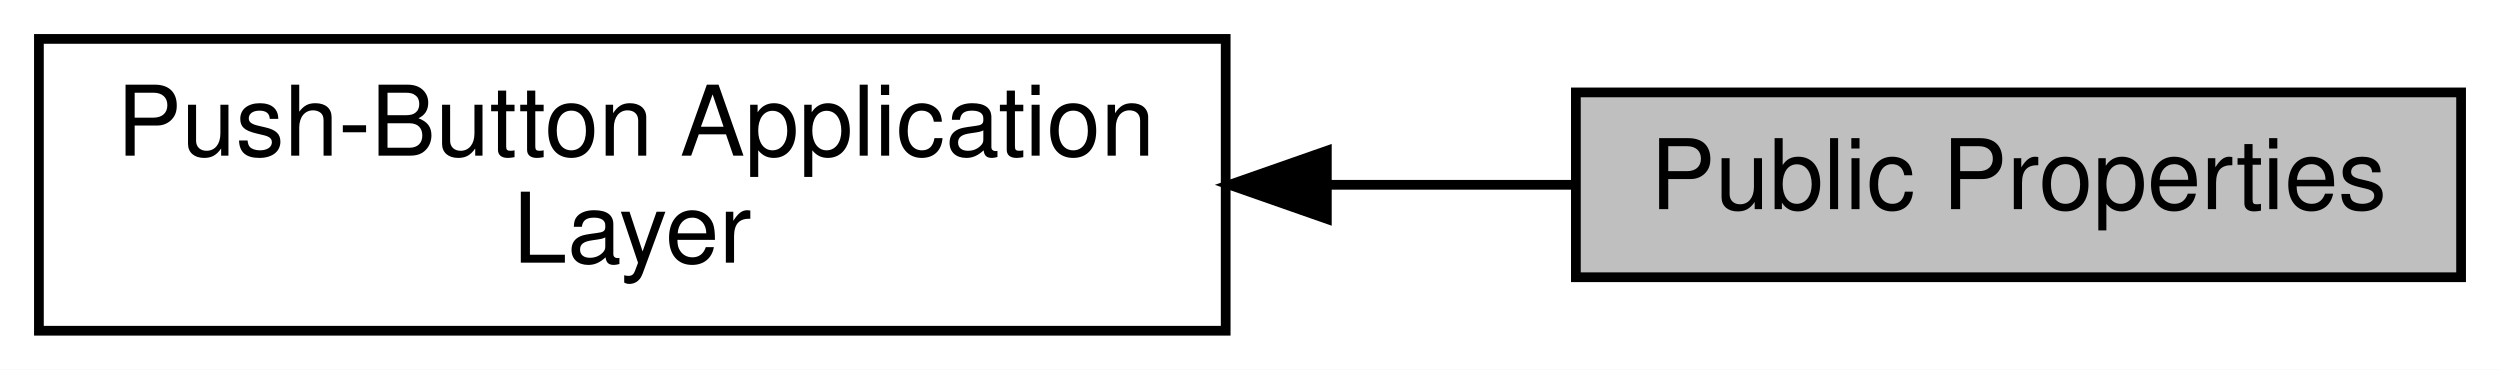
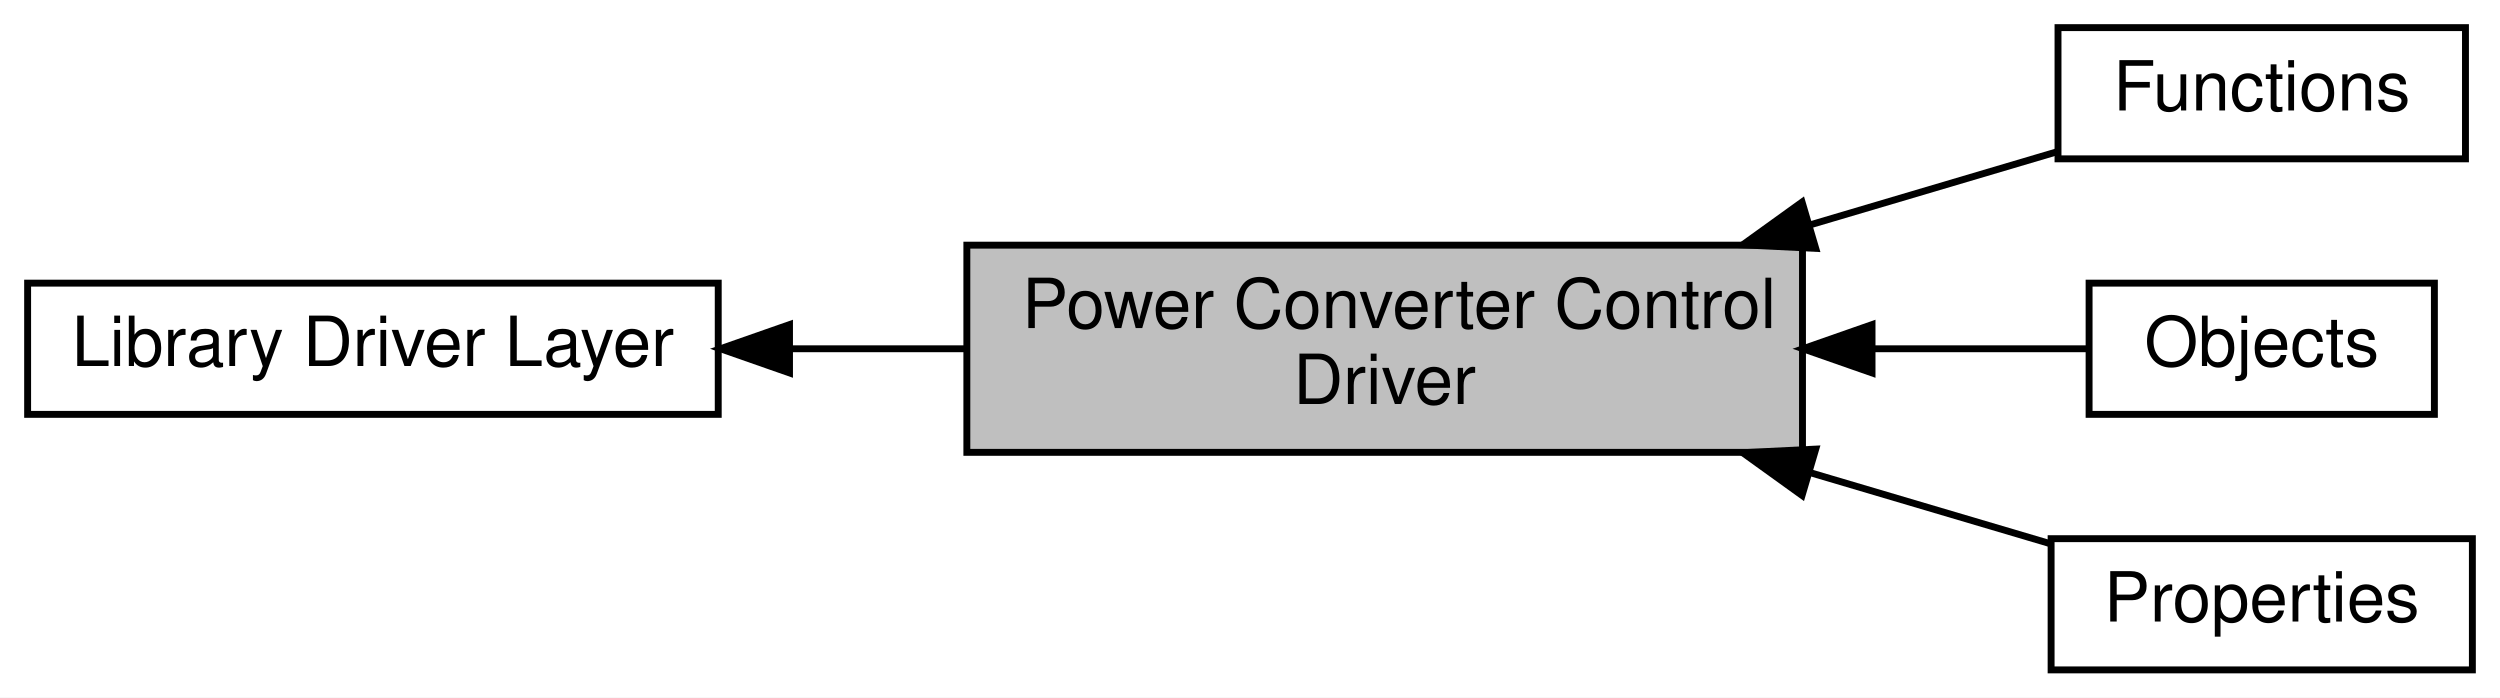
- <svg xmlns="http://www.w3.org/2000/svg" xmlns:xlink="http://www.w3.org/1999/xlink" width="257pt" height="38pt" viewBox="0.00 0.00 257.00 38.00">
-   <g id="graph0" class="graph" transform="scale(1 1) rotate(0) translate(4 34)">
-     <polygon fill="white" stroke="transparent" points="-4,4 -4,-34 253,-34 253,4 -4,4" />
+ <svg xmlns="http://www.w3.org/2000/svg" xmlns:xlink="http://www.w3.org/1999/xlink" width="362pt" height="101pt" viewBox="0.00 0.00 362.00 101.00">
+   <g id="graph0" class="graph" transform="scale(1 1) rotate(0) translate(4 97)">
+     <polygon fill="white" stroke="transparent" points="-4,4 -4,-97 358,-97 358,4 -4,4" />
    <g id="node1" class="node">
      <g id="a_node1">
-         <a xlink:href="a00510.html" target="_top" xlink:title=" ">
-           <polygon fill="white" stroke="black" points="122,-30 0,-30 0,0 122,0 122,-30" />
-           <text text-anchor="start" x="8" y="-18" font-family="Helvetica,sans-Serif" font-size="10.00">Push-Button Application</text>
-           <text text-anchor="middle" x="61" y="-7" font-family="Helvetica,sans-Serif" font-size="10.00"> Layer</text>
+         <a xlink:href="a00513.html" target="_top" xlink:title="Public functions of the Power Converter Control driver.">
+           <polygon fill="white" stroke="black" points="353,-93 294,-93 294,-74 353,-74 353,-93" />
+           <text text-anchor="middle" x="323.5" y="-81" font-family="Helvetica,sans-Serif" font-size="10.00">Functions</text>
        </a>
      </g>
    </g>
    <g id="node2" class="node">
      <g id="a_node2">
-         <a xlink:title="Public properties of the application layer of the push button task.">
-           <polygon fill="#bfbfbf" stroke="black" points="249,-24.5 158,-24.5 158,-5.5 249,-5.5 249,-24.5" />
-           <text text-anchor="middle" x="203.5" y="-12.5" font-family="Helvetica,sans-Serif" font-size="10.00">Public Properties</text>
+         <a xlink:title=" ">
+           <polygon fill="#bfbfbf" stroke="black" points="257,-61.5 136,-61.5 136,-31.5 257,-31.5 257,-61.5" />
+           <text text-anchor="start" x="144" y="-49.5" font-family="Helvetica,sans-Serif" font-size="10.00">Power Converter Control</text>
+           <text text-anchor="middle" x="196.5" y="-38.5" font-family="Helvetica,sans-Serif" font-size="10.00"> Driver</text>
+         </a>
+       </g>
+     </g>
+     <g id="edge2" class="edge">
+       <path fill="none" stroke="black" d="M258.28,-64.49C270.73,-68.18 283.28,-71.89 293.94,-75.05" />
+       <polygon fill="black" stroke="black" points="258.92,-61.03 248.34,-61.55 256.94,-67.74 258.92,-61.03" />
+     </g>
+     <g id="node3" class="node">
+       <g id="a_node3">
+         <a xlink:href="a00514.html" target="_top" xlink:title="Public Objects of the Power Converter Control driver.">
+           <polygon fill="white" stroke="black" points="348.5,-56 298.5,-56 298.5,-37 348.5,-37 348.5,-56" />
+           <text text-anchor="middle" x="323.5" y="-44" font-family="Helvetica,sans-Serif" font-size="10.00">Objects</text>
+         </a>
+       </g>
+     </g>
+     <g id="edge3" class="edge">
+       <path fill="none" stroke="black" d="M267.32,-46.5C278.43,-46.5 289.23,-46.5 298.29,-46.5" />
+       <polygon fill="black" stroke="black" points="267.07,-43 257.07,-46.5 267.07,-50 267.07,-43" />
+     </g>
+     <g id="node5" class="node">
+       <g id="a_node5">
+         <a xlink:href="a00515.html" target="_top" xlink:title="Public properties of the Power Converter Control driver.">
+           <polygon fill="white" stroke="black" points="354,-19 293,-19 293,0 354,0 354,-19" />
+           <text text-anchor="middle" x="323.5" y="-7" font-family="Helvetica,sans-Serif" font-size="10.00">Properties</text>
+         </a>
+       </g>
+     </g>
+     <g id="edge4" class="edge">
+       <path fill="none" stroke="black" d="M258.01,-28.59C270.15,-25 282.38,-21.38 292.88,-18.27" />
+       <polygon fill="black" stroke="black" points="256.94,-25.26 248.34,-31.45 258.92,-31.97 256.94,-25.26" />
+     </g>
+     <g id="node4" class="node">
+       <g id="a_node4">
+         <a xlink:href="a00540.html" target="_top" xlink:title="Generic Library Driver Layer.">
+           <polygon fill="white" stroke="black" points="100,-56 0,-56 0,-37 100,-37 100,-56" />
+           <text text-anchor="middle" x="50" y="-44" font-family="Helvetica,sans-Serif" font-size="10.00">Library Driver Layer</text>
        </a>
      </g>
    </g>
    <g id="edge1" class="edge">
-       <path fill="none" stroke="black" d="M132.5,-15C141.13,-15 149.75,-15 157.85,-15" />
-       <polygon fill="black" stroke="black" points="132.4,-11.5 122.4,-15 132.4,-18.5 132.4,-11.5" />
+       <path fill="none" stroke="black" d="M110.43,-46.5C118.84,-46.5 127.49,-46.5 135.91,-46.5" />
+       <polygon fill="black" stroke="black" points="110.32,-43 100.32,-46.5 110.32,-50 110.32,-43" />
    </g>
  </g>
</svg>
